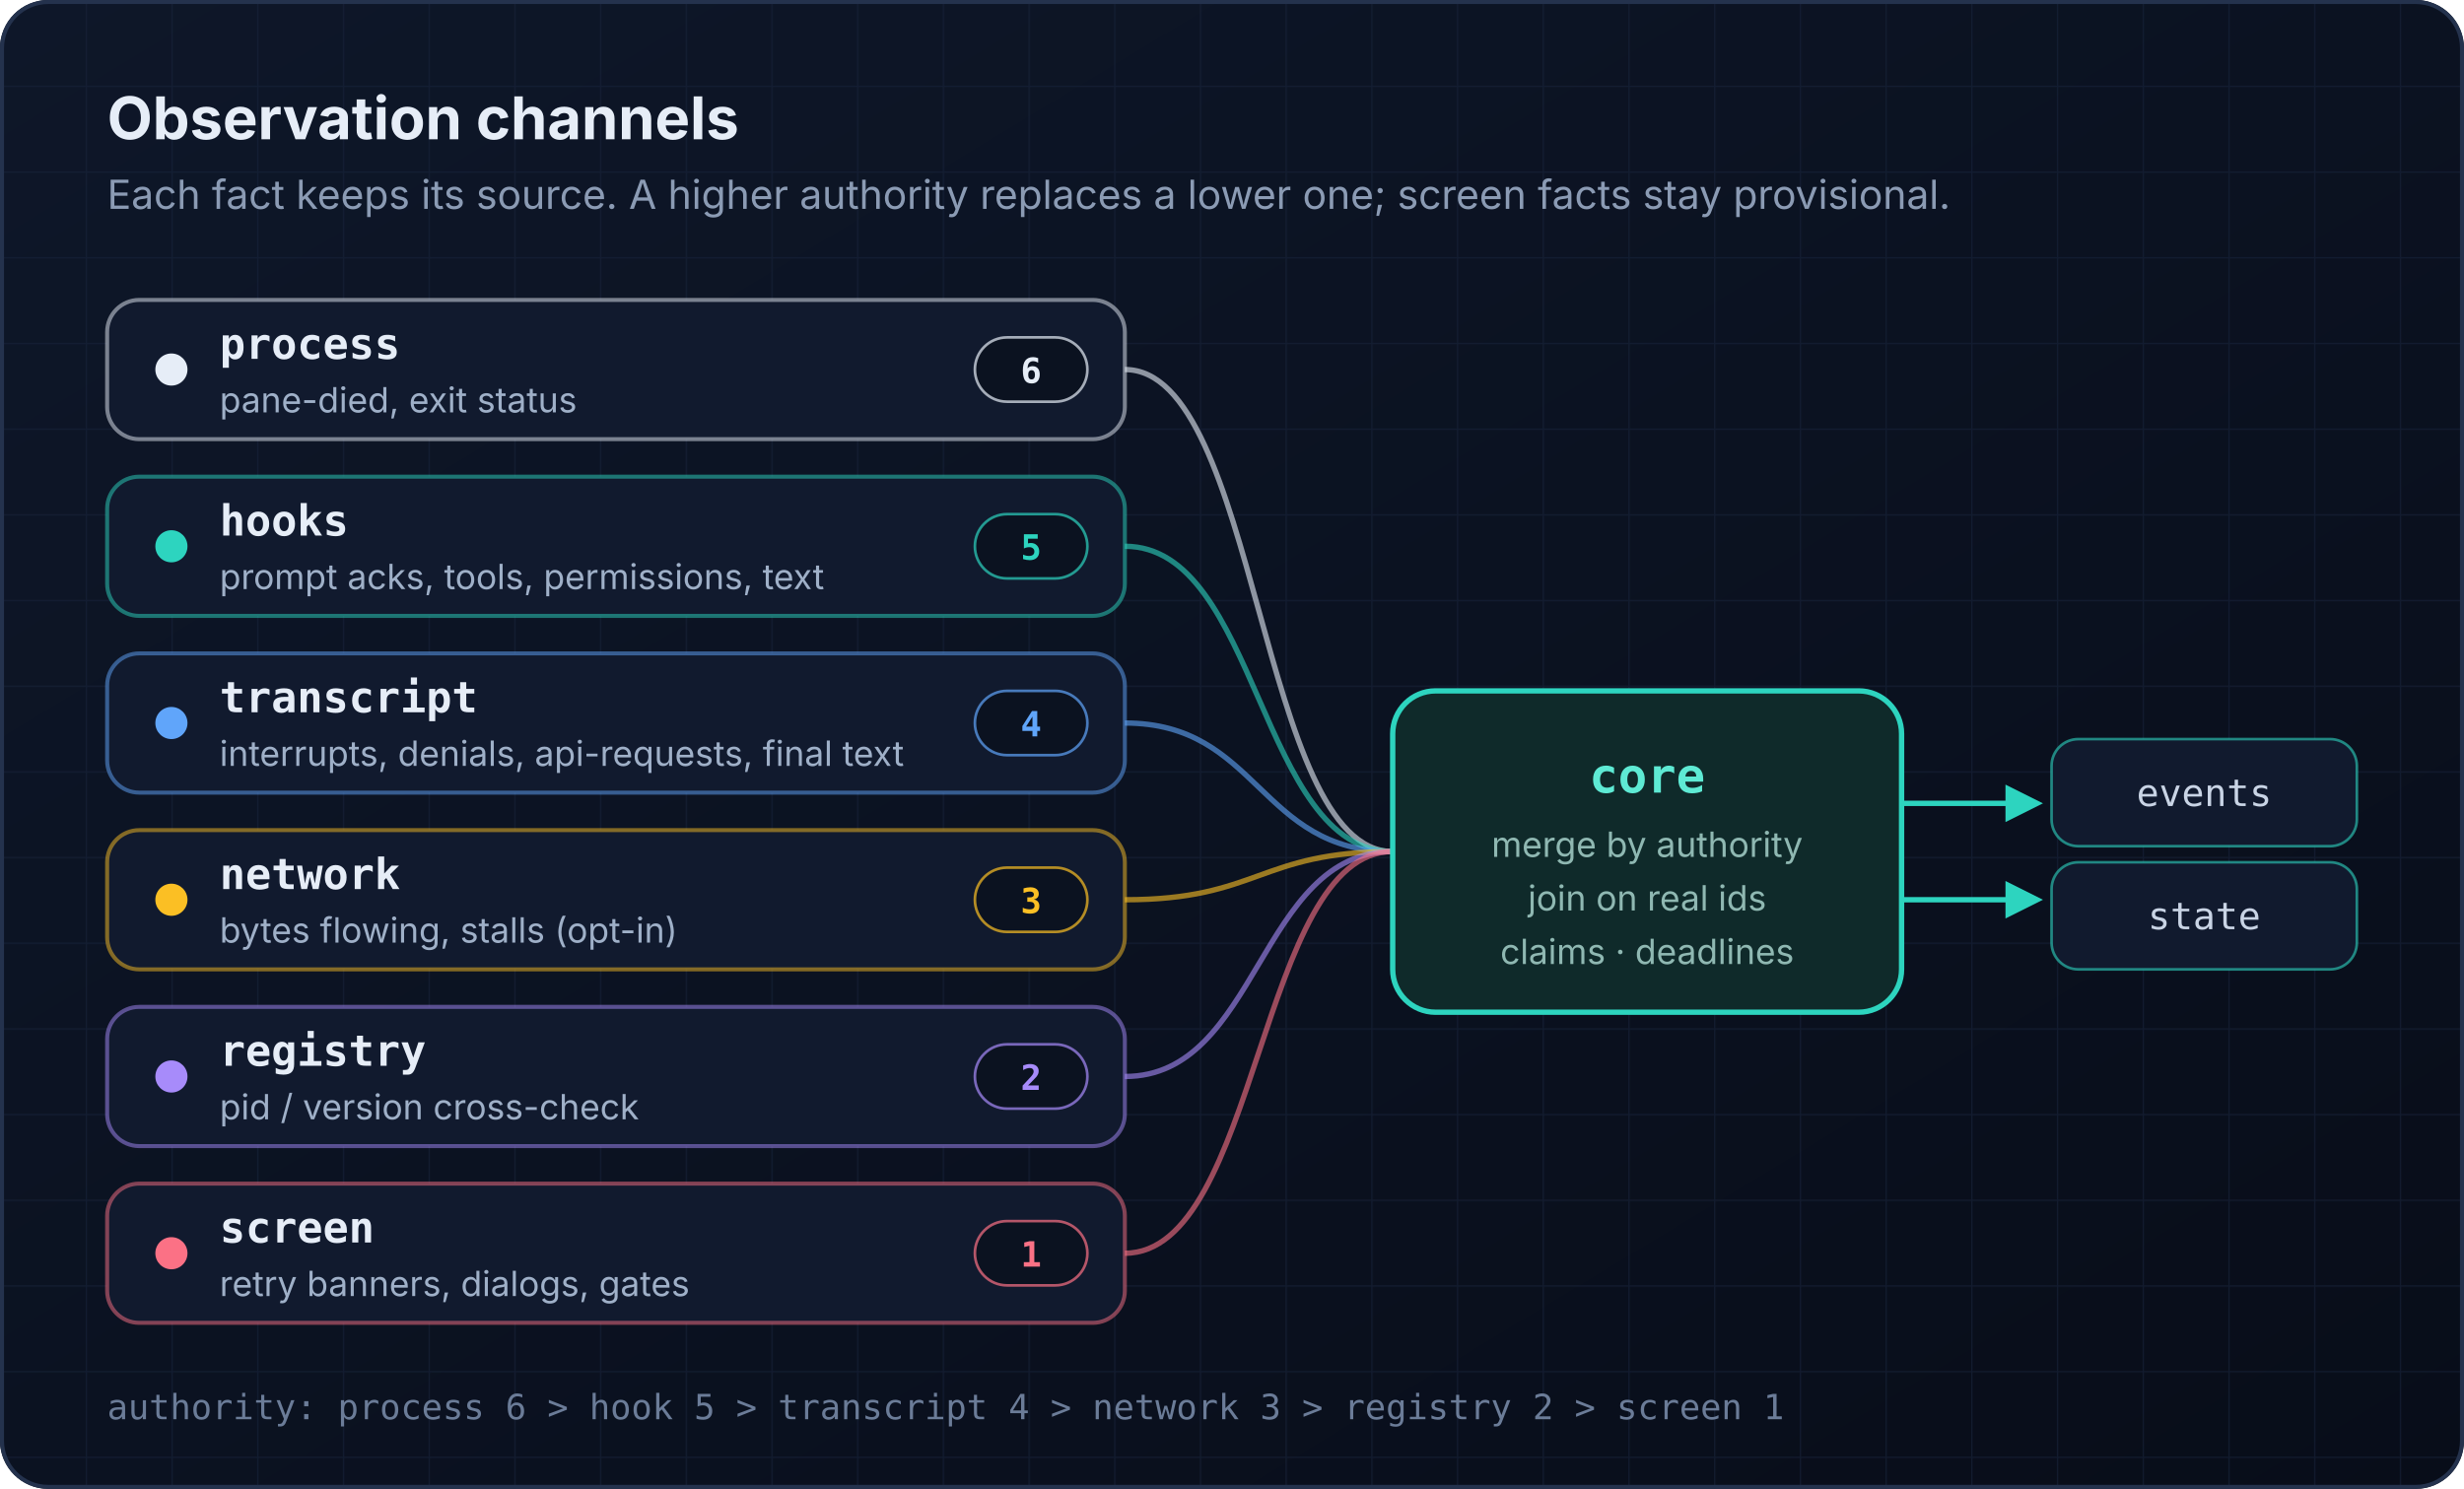
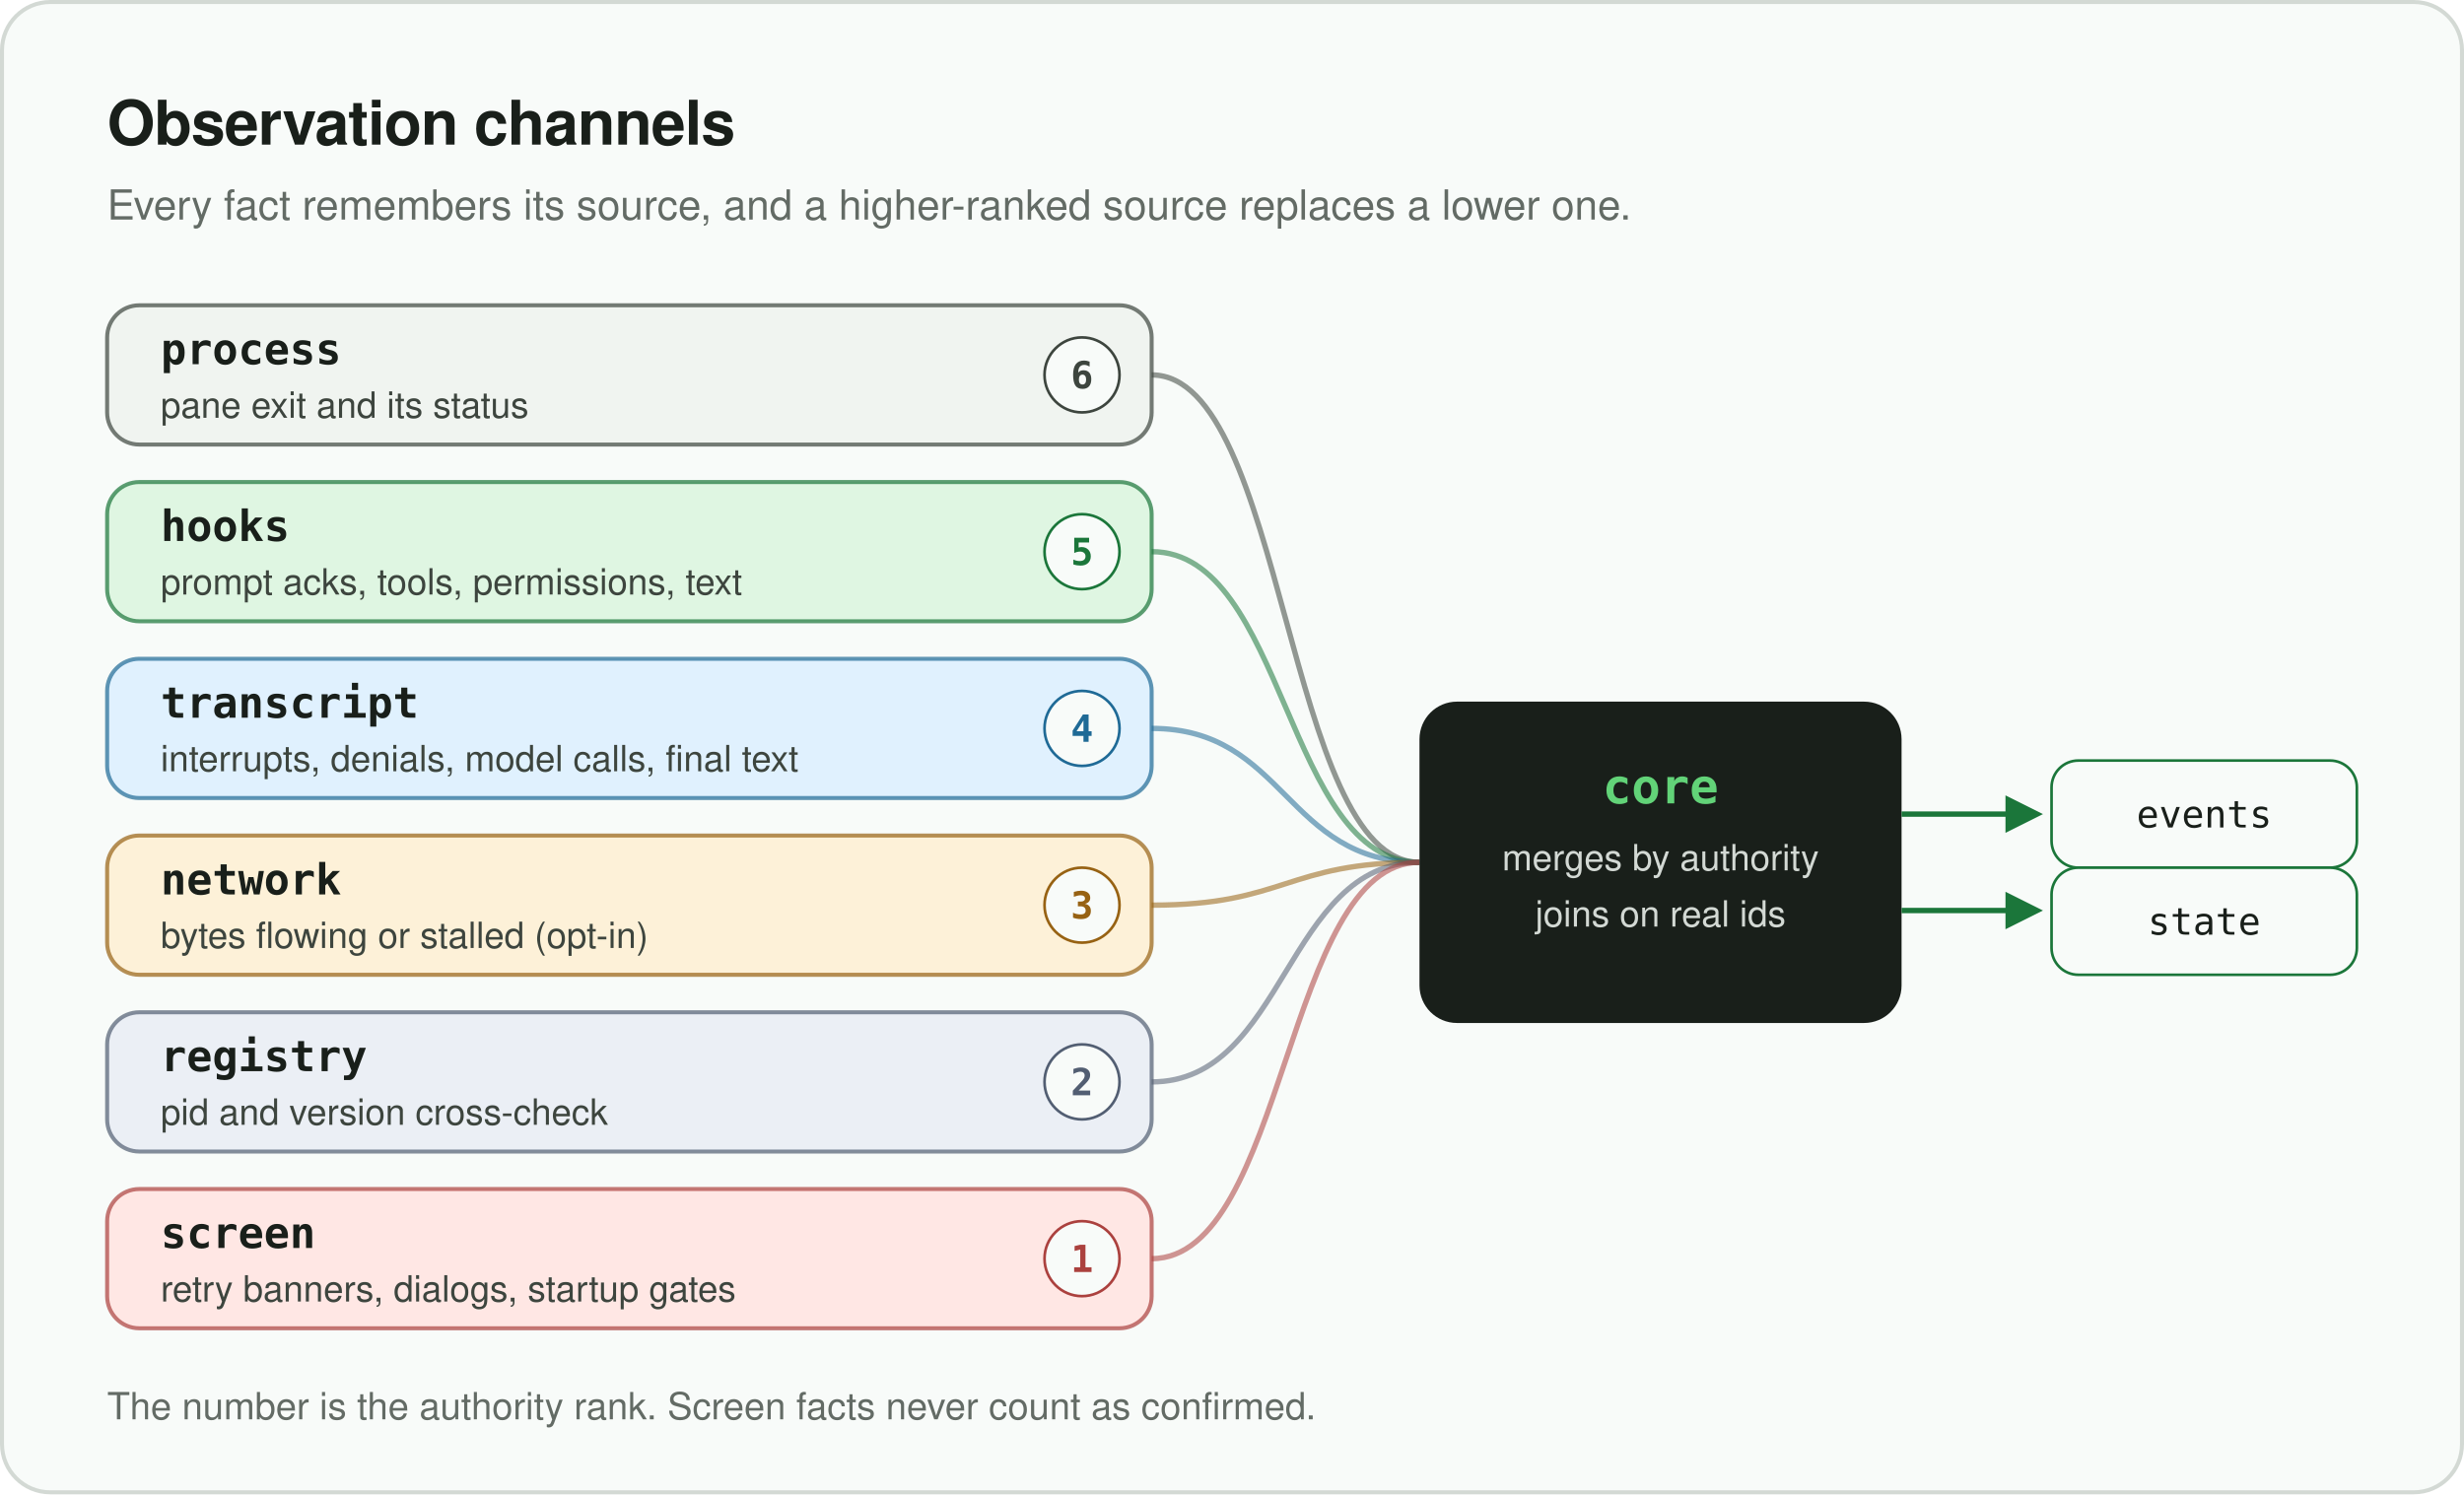
- <svg xmlns="http://www.w3.org/2000/svg" viewBox="0 0 920 556" width="920" height="556" role="img" aria-label="Observation channels and authority order">
+ <svg xmlns="http://www.w3.org/2000/svg" viewBox="0 0 920 558" width="920" height="558" role="img" aria-label="Observation channels and their authority order">
  <defs>
-     <linearGradient id="bg" x1="0" y1="0" x2="1" y2="1">
-       <stop offset="0" stop-color="#0E1729" />
-       <stop offset="1" stop-color="#080D19" />
-     </linearGradient>
-     <linearGradient id="sig" x1="0" y1="0" x2="1" y2="1">
-       <stop offset="0" stop-color="#5EEAD4" />
-       <stop offset="1" stop-color="#14B8A6" />
-     </linearGradient>
-     <pattern id="grid" width="32" height="32" patternUnits="userSpaceOnUse">
-       <path d="M32 0H0V32" fill="none" stroke="#18233A" stroke-width="1" />
-     </pattern>
    <marker id="arr" viewBox="0 0 10 10" refX="8" refY="5" markerWidth="7" markerHeight="7" orient="auto-start-reverse">
-       <path d="M0 0L10 5L0 10z" fill="#5B6B85" />
+       <path d="M0 0L10 5L0 10z" fill="#636B65" />
    </marker>
-     <marker id="arrT" viewBox="0 0 10 10" refX="8" refY="5" markerWidth="7" markerHeight="7" orient="auto-start-reverse">
-       <path d="M0 0L10 5L0 10z" fill="#2DD4BF" />
+     <marker id="arrG" viewBox="0 0 10 10" refX="8" refY="5" markerWidth="7" markerHeight="7" orient="auto-start-reverse">
+       <path d="M0 0L10 5L0 10z" fill="#1B763A" />
    </marker>
  </defs>
-   <rect width="920" height="556" rx="18" fill="url(#bg)" />
-   <rect width="920" height="556" rx="18" fill="url(#grid)" opacity=".6" />
-   <rect x=".75" y=".75" width="918.5" height="554.5" rx="17.25" fill="none" stroke="#24324D" stroke-width="1.5" />
-   <text x="40" y="52" font-family="Inter,-apple-system,'Segoe UI',Helvetica,Arial,sans-serif" font-size="22" font-weight="700" fill="#E6EDF7">Observation channels</text>
-   <text x="40" y="78" font-family="Inter,-apple-system,'Segoe UI',Helvetica,Arial,sans-serif" font-size="15" fill="#8B9BB4">Each fact keeps its source. A higher authority replaces a lower one; screen facts stay provisional.</text>
+   <rect x=".75" y=".75" width="918.5" height="556.5" rx="18" fill="#F8FBF9" stroke="#D3D9D4" stroke-width="1.5" />
+   <text x="40" y="54" font-family="'Geist',ui-sans-serif,system-ui,-apple-system,'Segoe UI',Helvetica,Arial,sans-serif" font-size="23" font-weight="650" fill="#191F1A" letter-spacing="-0.3">Observation channels</text>
+   <text x="40" y="82" font-family="'Geist',ui-sans-serif,system-ui,-apple-system,'Segoe UI',Helvetica,Arial,sans-serif" font-size="15.5" fill="#636B65">Every fact remembers its source, and a higher-ranked source replaces a lower one.</text>
  <g>
-     <rect x="40" y="112" width="380" height="52" rx="12" fill="#111A2E" stroke="#E6EDF7" stroke-opacity=".5" stroke-width="1.5" />
-     <circle cx="64" cy="138" r="6" fill="#E6EDF7" />
-     <text x="82" y="134" font-family="'JetBrains Mono','SF Mono',ui-monospace,Menlo,Consolas,monospace" font-size="16" font-weight="700" fill="#E6EDF7">process</text>
-     <text x="82" y="154" font-family="Inter,-apple-system,'Segoe UI',Helvetica,Arial,sans-serif" font-size="13" fill="#9FB0C8">pane-died, exit status</text>
-     <rect x="364" y="126" width="42" height="24" rx="12" fill="#0B1220" stroke="#E6EDF7" stroke-opacity=".7" />
-     <text x="385" y="143" text-anchor="middle" font-family="'JetBrains Mono','SF Mono',ui-monospace,Menlo,Consolas,monospace" font-size="13" font-weight="700" fill="#E6EDF7">6</text>
-     <path d="M420 138 C 470 138, 470 318, 520 318" fill="none" stroke="#E6EDF7" stroke-opacity=".6" stroke-width="2" />
+     <rect x="40" y="114" width="390" height="52" rx="12" fill="#F0F4F0" stroke="#3D453E" stroke-opacity=".7" stroke-width="1.5" />
+     <text x="60" y="136" font-family="'Geist Mono',ui-monospace,'SF Mono',Menlo,Consolas,monospace" font-size="16" font-weight="600" fill="#191F1A">process</text>
+     <text x="60" y="156" font-family="'Geist',ui-sans-serif,system-ui,-apple-system,'Segoe UI',Helvetica,Arial,sans-serif" font-size="13.5" fill="#3D453E">pane exit and its status</text>
+     <circle cx="404" cy="140" r="14" fill="#F8FBF9" stroke="#3D453E" />
+     <text x="404" y="145" text-anchor="middle" font-family="'Geist Mono',ui-monospace,'SF Mono',Menlo,Consolas,monospace" font-size="14" font-weight="700" fill="#3D453E">6</text>
+     <path d="M430 140C480 140 480 322 530 322" fill="none" stroke="#3D453E" stroke-opacity=".55" stroke-width="2" />
  </g>
  <g>
-     <rect x="40" y="178" width="380" height="52" rx="12" fill="#111A2E" stroke="#2DD4BF" stroke-opacity=".5" stroke-width="1.5" />
-     <circle cx="64" cy="204" r="6" fill="#2DD4BF" />
-     <text x="82" y="200" font-family="'JetBrains Mono','SF Mono',ui-monospace,Menlo,Consolas,monospace" font-size="16" font-weight="700" fill="#E6EDF7">hooks</text>
-     <text x="82" y="220" font-family="Inter,-apple-system,'Segoe UI',Helvetica,Arial,sans-serif" font-size="13" fill="#9FB0C8">prompt acks, tools, permissions, text</text>
-     <rect x="364" y="192" width="42" height="24" rx="12" fill="#0B1220" stroke="#2DD4BF" stroke-opacity=".7" />
-     <text x="385" y="209" text-anchor="middle" font-family="'JetBrains Mono','SF Mono',ui-monospace,Menlo,Consolas,monospace" font-size="13" font-weight="700" fill="#2DD4BF">5</text>
-     <path d="M420 204 C 470 204, 470 318, 520 318" fill="none" stroke="#2DD4BF" stroke-opacity=".6" stroke-width="2" />
+     <rect x="40" y="180" width="390" height="52" rx="12" fill="#DFF6E2" stroke="#1B763A" stroke-opacity=".7" stroke-width="1.5" />
+     <text x="60" y="202" font-family="'Geist Mono',ui-monospace,'SF Mono',Menlo,Consolas,monospace" font-size="16" font-weight="600" fill="#191F1A">hooks</text>
+     <text x="60" y="222" font-family="'Geist',ui-sans-serif,system-ui,-apple-system,'Segoe UI',Helvetica,Arial,sans-serif" font-size="13.5" fill="#3D453E">prompt acks, tools, permissions, text</text>
+     <circle cx="404" cy="206" r="14" fill="#F8FBF9" stroke="#1B763A" />
+     <text x="404" y="211" text-anchor="middle" font-family="'Geist Mono',ui-monospace,'SF Mono',Menlo,Consolas,monospace" font-size="14" font-weight="700" fill="#1B763A">5</text>
+     <path d="M430 206C480 206 480 322 530 322" fill="none" stroke="#1B763A" stroke-opacity=".55" stroke-width="2" />
  </g>
  <g>
-     <rect x="40" y="244" width="380" height="52" rx="12" fill="#111A2E" stroke="#60A5FA" stroke-opacity=".5" stroke-width="1.5" />
-     <circle cx="64" cy="270" r="6" fill="#60A5FA" />
-     <text x="82" y="266" font-family="'JetBrains Mono','SF Mono',ui-monospace,Menlo,Consolas,monospace" font-size="16" font-weight="700" fill="#E6EDF7">transcript</text>
-     <text x="82" y="286" font-family="Inter,-apple-system,'Segoe UI',Helvetica,Arial,sans-serif" font-size="13" fill="#9FB0C8">interrupts, denials, api-requests, final text</text>
-     <rect x="364" y="258" width="42" height="24" rx="12" fill="#0B1220" stroke="#60A5FA" stroke-opacity=".7" />
-     <text x="385" y="275" text-anchor="middle" font-family="'JetBrains Mono','SF Mono',ui-monospace,Menlo,Consolas,monospace" font-size="13" font-weight="700" fill="#60A5FA">4</text>
-     <path d="M420 270 C 470 270, 470 318, 520 318" fill="none" stroke="#60A5FA" stroke-opacity=".6" stroke-width="2" />
+     <rect x="40" y="246" width="390" height="52" rx="12" fill="#E0F1FE" stroke="#1F6A96" stroke-opacity=".7" stroke-width="1.5" />
+     <text x="60" y="268" font-family="'Geist Mono',ui-monospace,'SF Mono',Menlo,Consolas,monospace" font-size="16" font-weight="600" fill="#191F1A">transcript</text>
+     <text x="60" y="288" font-family="'Geist',ui-sans-serif,system-ui,-apple-system,'Segoe UI',Helvetica,Arial,sans-serif" font-size="13.5" fill="#3D453E">interrupts, denials, model calls, final text</text>
+     <circle cx="404" cy="272" r="14" fill="#F8FBF9" stroke="#1F6A96" />
+     <text x="404" y="277" text-anchor="middle" font-family="'Geist Mono',ui-monospace,'SF Mono',Menlo,Consolas,monospace" font-size="14" font-weight="700" fill="#1F6A96">4</text>
+     <path d="M430 272C480 272 480 322 530 322" fill="none" stroke="#1F6A96" stroke-opacity=".55" stroke-width="2" />
  </g>
  <g>
-     <rect x="40" y="310" width="380" height="52" rx="12" fill="#111A2E" stroke="#FBBF24" stroke-opacity=".5" stroke-width="1.5" />
-     <circle cx="64" cy="336" r="6" fill="#FBBF24" />
-     <text x="82" y="332" font-family="'JetBrains Mono','SF Mono',ui-monospace,Menlo,Consolas,monospace" font-size="16" font-weight="700" fill="#E6EDF7">network</text>
-     <text x="82" y="352" font-family="Inter,-apple-system,'Segoe UI',Helvetica,Arial,sans-serif" font-size="13" fill="#9FB0C8">bytes flowing, stalls (opt-in)</text>
-     <rect x="364" y="324" width="42" height="24" rx="12" fill="#0B1220" stroke="#FBBF24" stroke-opacity=".7" />
-     <text x="385" y="341" text-anchor="middle" font-family="'JetBrains Mono','SF Mono',ui-monospace,Menlo,Consolas,monospace" font-size="13" font-weight="700" fill="#FBBF24">3</text>
-     <path d="M420 336 C 470 336, 470 318, 520 318" fill="none" stroke="#FBBF24" stroke-opacity=".6" stroke-width="2" />
+     <rect x="40" y="312" width="390" height="52" rx="12" fill="#FDF1D8" stroke="#976213" stroke-opacity=".7" stroke-width="1.5" />
+     <text x="60" y="334" font-family="'Geist Mono',ui-monospace,'SF Mono',Menlo,Consolas,monospace" font-size="16" font-weight="600" fill="#191F1A">network</text>
+     <text x="60" y="354" font-family="'Geist',ui-sans-serif,system-ui,-apple-system,'Segoe UI',Helvetica,Arial,sans-serif" font-size="13.5" fill="#3D453E">bytes flowing or stalled (opt-in)</text>
+     <circle cx="404" cy="338" r="14" fill="#F8FBF9" stroke="#976213" />
+     <text x="404" y="343" text-anchor="middle" font-family="'Geist Mono',ui-monospace,'SF Mono',Menlo,Consolas,monospace" font-size="14" font-weight="700" fill="#976213">3</text>
+     <path d="M430 338C480 338 480 322 530 322" fill="none" stroke="#976213" stroke-opacity=".55" stroke-width="2" />
  </g>
  <g>
-     <rect x="40" y="376" width="380" height="52" rx="12" fill="#111A2E" stroke="#A78BFA" stroke-opacity=".5" stroke-width="1.5" />
-     <circle cx="64" cy="402" r="6" fill="#A78BFA" />
-     <text x="82" y="398" font-family="'JetBrains Mono','SF Mono',ui-monospace,Menlo,Consolas,monospace" font-size="16" font-weight="700" fill="#E6EDF7">registry</text>
-     <text x="82" y="418" font-family="Inter,-apple-system,'Segoe UI',Helvetica,Arial,sans-serif" font-size="13" fill="#9FB0C8">pid / version cross-check</text>
-     <rect x="364" y="390" width="42" height="24" rx="12" fill="#0B1220" stroke="#A78BFA" stroke-opacity=".7" />
-     <text x="385" y="407" text-anchor="middle" font-family="'JetBrains Mono','SF Mono',ui-monospace,Menlo,Consolas,monospace" font-size="13" font-weight="700" fill="#A78BFA">2</text>
-     <path d="M420 402 C 470 402, 470 318, 520 318" fill="none" stroke="#A78BFA" stroke-opacity=".6" stroke-width="2" />
+     <rect x="40" y="378" width="390" height="52" rx="12" fill="#EBEFF5" stroke="#525E72" stroke-opacity=".7" stroke-width="1.5" />
+     <text x="60" y="400" font-family="'Geist Mono',ui-monospace,'SF Mono',Menlo,Consolas,monospace" font-size="16" font-weight="600" fill="#191F1A">registry</text>
+     <text x="60" y="420" font-family="'Geist',ui-sans-serif,system-ui,-apple-system,'Segoe UI',Helvetica,Arial,sans-serif" font-size="13.5" fill="#3D453E">pid and version cross-check</text>
+     <circle cx="404" cy="404" r="14" fill="#F8FBF9" stroke="#525E72" />
+     <text x="404" y="409" text-anchor="middle" font-family="'Geist Mono',ui-monospace,'SF Mono',Menlo,Consolas,monospace" font-size="14" font-weight="700" fill="#525E72">2</text>
+     <path d="M430 404C480 404 480 322 530 322" fill="none" stroke="#525E72" stroke-opacity=".55" stroke-width="2" />
  </g>
  <g>
-     <rect x="40" y="442" width="380" height="52" rx="12" fill="#111A2E" stroke="#FB7185" stroke-opacity=".5" stroke-width="1.5" />
-     <circle cx="64" cy="468" r="6" fill="#FB7185" />
-     <text x="82" y="464" font-family="'JetBrains Mono','SF Mono',ui-monospace,Menlo,Consolas,monospace" font-size="16" font-weight="700" fill="#E6EDF7">screen</text>
-     <text x="82" y="484" font-family="Inter,-apple-system,'Segoe UI',Helvetica,Arial,sans-serif" font-size="13" fill="#9FB0C8">retry banners, dialogs, gates</text>
-     <rect x="364" y="456" width="42" height="24" rx="12" fill="#0B1220" stroke="#FB7185" stroke-opacity=".7" />
-     <text x="385" y="473" text-anchor="middle" font-family="'JetBrains Mono','SF Mono',ui-monospace,Menlo,Consolas,monospace" font-size="13" font-weight="700" fill="#FB7185">1</text>
-     <path d="M420 468 C 470 468, 470 318, 520 318" fill="none" stroke="#FB7185" stroke-opacity=".6" stroke-width="2" />
+     <rect x="40" y="444" width="390" height="52" rx="12" fill="#FFE7E4" stroke="#AB413E" stroke-opacity=".7" stroke-width="1.5" />
+     <text x="60" y="466" font-family="'Geist Mono',ui-monospace,'SF Mono',Menlo,Consolas,monospace" font-size="16" font-weight="600" fill="#191F1A">screen</text>
+     <text x="60" y="486" font-family="'Geist',ui-sans-serif,system-ui,-apple-system,'Segoe UI',Helvetica,Arial,sans-serif" font-size="13.5" fill="#3D453E">retry banners, dialogs, startup gates</text>
+     <circle cx="404" cy="470" r="14" fill="#F8FBF9" stroke="#AB413E" />
+     <text x="404" y="475" text-anchor="middle" font-family="'Geist Mono',ui-monospace,'SF Mono',Menlo,Consolas,monospace" font-size="14" font-weight="700" fill="#AB413E">1</text>
+     <path d="M430 470C480 470 480 322 530 322" fill="none" stroke="#AB413E" stroke-opacity=".55" stroke-width="2" />
  </g>
  <g>
-     <rect x="520" y="258" width="190" height="120" rx="16" fill="#0F2A2A" stroke="#2DD4BF" stroke-width="2" />
-     <text x="615" y="296" text-anchor="middle" font-family="'JetBrains Mono','SF Mono',ui-monospace,Menlo,Consolas,monospace" font-size="18" font-weight="700" fill="#5EEAD4">core</text>
-     <text x="615" y="320" text-anchor="middle" font-family="Inter,-apple-system,'Segoe UI',Helvetica,Arial,sans-serif" font-size="13" fill="#8FB8B2">merge by authority</text>
-     <text x="615" y="340" text-anchor="middle" font-family="Inter,-apple-system,'Segoe UI',Helvetica,Arial,sans-serif" font-size="13" fill="#8FB8B2">join on real ids</text>
-     <text x="615" y="360" text-anchor="middle" font-family="Inter,-apple-system,'Segoe UI',Helvetica,Arial,sans-serif" font-size="13" fill="#8FB8B2">claims · deadlines</text>
-     <path d="M710 300 H 760" stroke="#2DD4BF" stroke-width="2" marker-end="url(#arrT)" />
-     <path d="M710 336 H 760" stroke="#2DD4BF" stroke-width="2" marker-end="url(#arrT)" />
-     <rect x="766" y="276" width="114" height="40" rx="10" fill="#111A2E" stroke="#2DD4BF" stroke-opacity=".6" />
-     <text x="823" y="301" text-anchor="middle" font-family="'JetBrains Mono','SF Mono',ui-monospace,Menlo,Consolas,monospace" font-size="14" fill="#C9D4E5">events</text>
-     <rect x="766" y="322" width="114" height="40" rx="10" fill="#111A2E" stroke="#2DD4BF" stroke-opacity=".6" />
-     <text x="823" y="347" text-anchor="middle" font-family="'JetBrains Mono','SF Mono',ui-monospace,Menlo,Consolas,monospace" font-size="14" fill="#C9D4E5">state</text>
-     <text x="40" y="530" font-family="'JetBrains Mono','SF Mono',ui-monospace,Menlo,Consolas,monospace" font-size="13" fill="#6B7C98">authority: process 6 &gt; hook 5 &gt; transcript 4 &gt; network 3 &gt; registry 2 &gt; screen 1</text>
+     <rect x="530" y="262" width="180" height="120" rx="14" fill="#191F1A" />
+     <text x="620" y="300" text-anchor="middle" font-family="'Geist Mono',ui-monospace,'SF Mono',Menlo,Consolas,monospace" font-size="18" font-weight="600" fill="#62D378">core</text>
+     <text x="620" y="325" text-anchor="middle" font-family="'Geist',ui-sans-serif,system-ui,-apple-system,'Segoe UI',Helvetica,Arial,sans-serif" font-size="13.5" fill="#D3D9D4">merges by authority</text>
+     <text x="620" y="346" text-anchor="middle" font-family="'Geist',ui-sans-serif,system-ui,-apple-system,'Segoe UI',Helvetica,Arial,sans-serif" font-size="13.5" fill="#D3D9D4">joins on real ids</text>
+     <path d="M710 304H760" stroke="#1B763A" stroke-width="2" marker-end="url(#arrG)" />
+     <path d="M710 340H760" stroke="#1B763A" stroke-width="2" marker-end="url(#arrG)" />
+     <rect x="766" y="284" width="114" height="40" rx="10" fill="#F8FBF9" stroke="#1B763A" />
+     <text x="823" y="309" text-anchor="middle" font-family="'Geist Mono',ui-monospace,'SF Mono',Menlo,Consolas,monospace" font-size="14" fill="#191F1A">events</text>
+     <rect x="766" y="324" width="114" height="40" rx="10" fill="#F8FBF9" stroke="#1B763A" />
+     <text x="823" y="349" text-anchor="middle" font-family="'Geist Mono',ui-monospace,'SF Mono',Menlo,Consolas,monospace" font-size="14" fill="#191F1A">state</text>
  </g>
+   <text x="40" y="530" font-family="'Geist',ui-sans-serif,system-ui,-apple-system,'Segoe UI',Helvetica,Arial,sans-serif" font-size="14" fill="#636B65">The number is the authority rank. Screen facts never count as confirmed.</text>
</svg>
